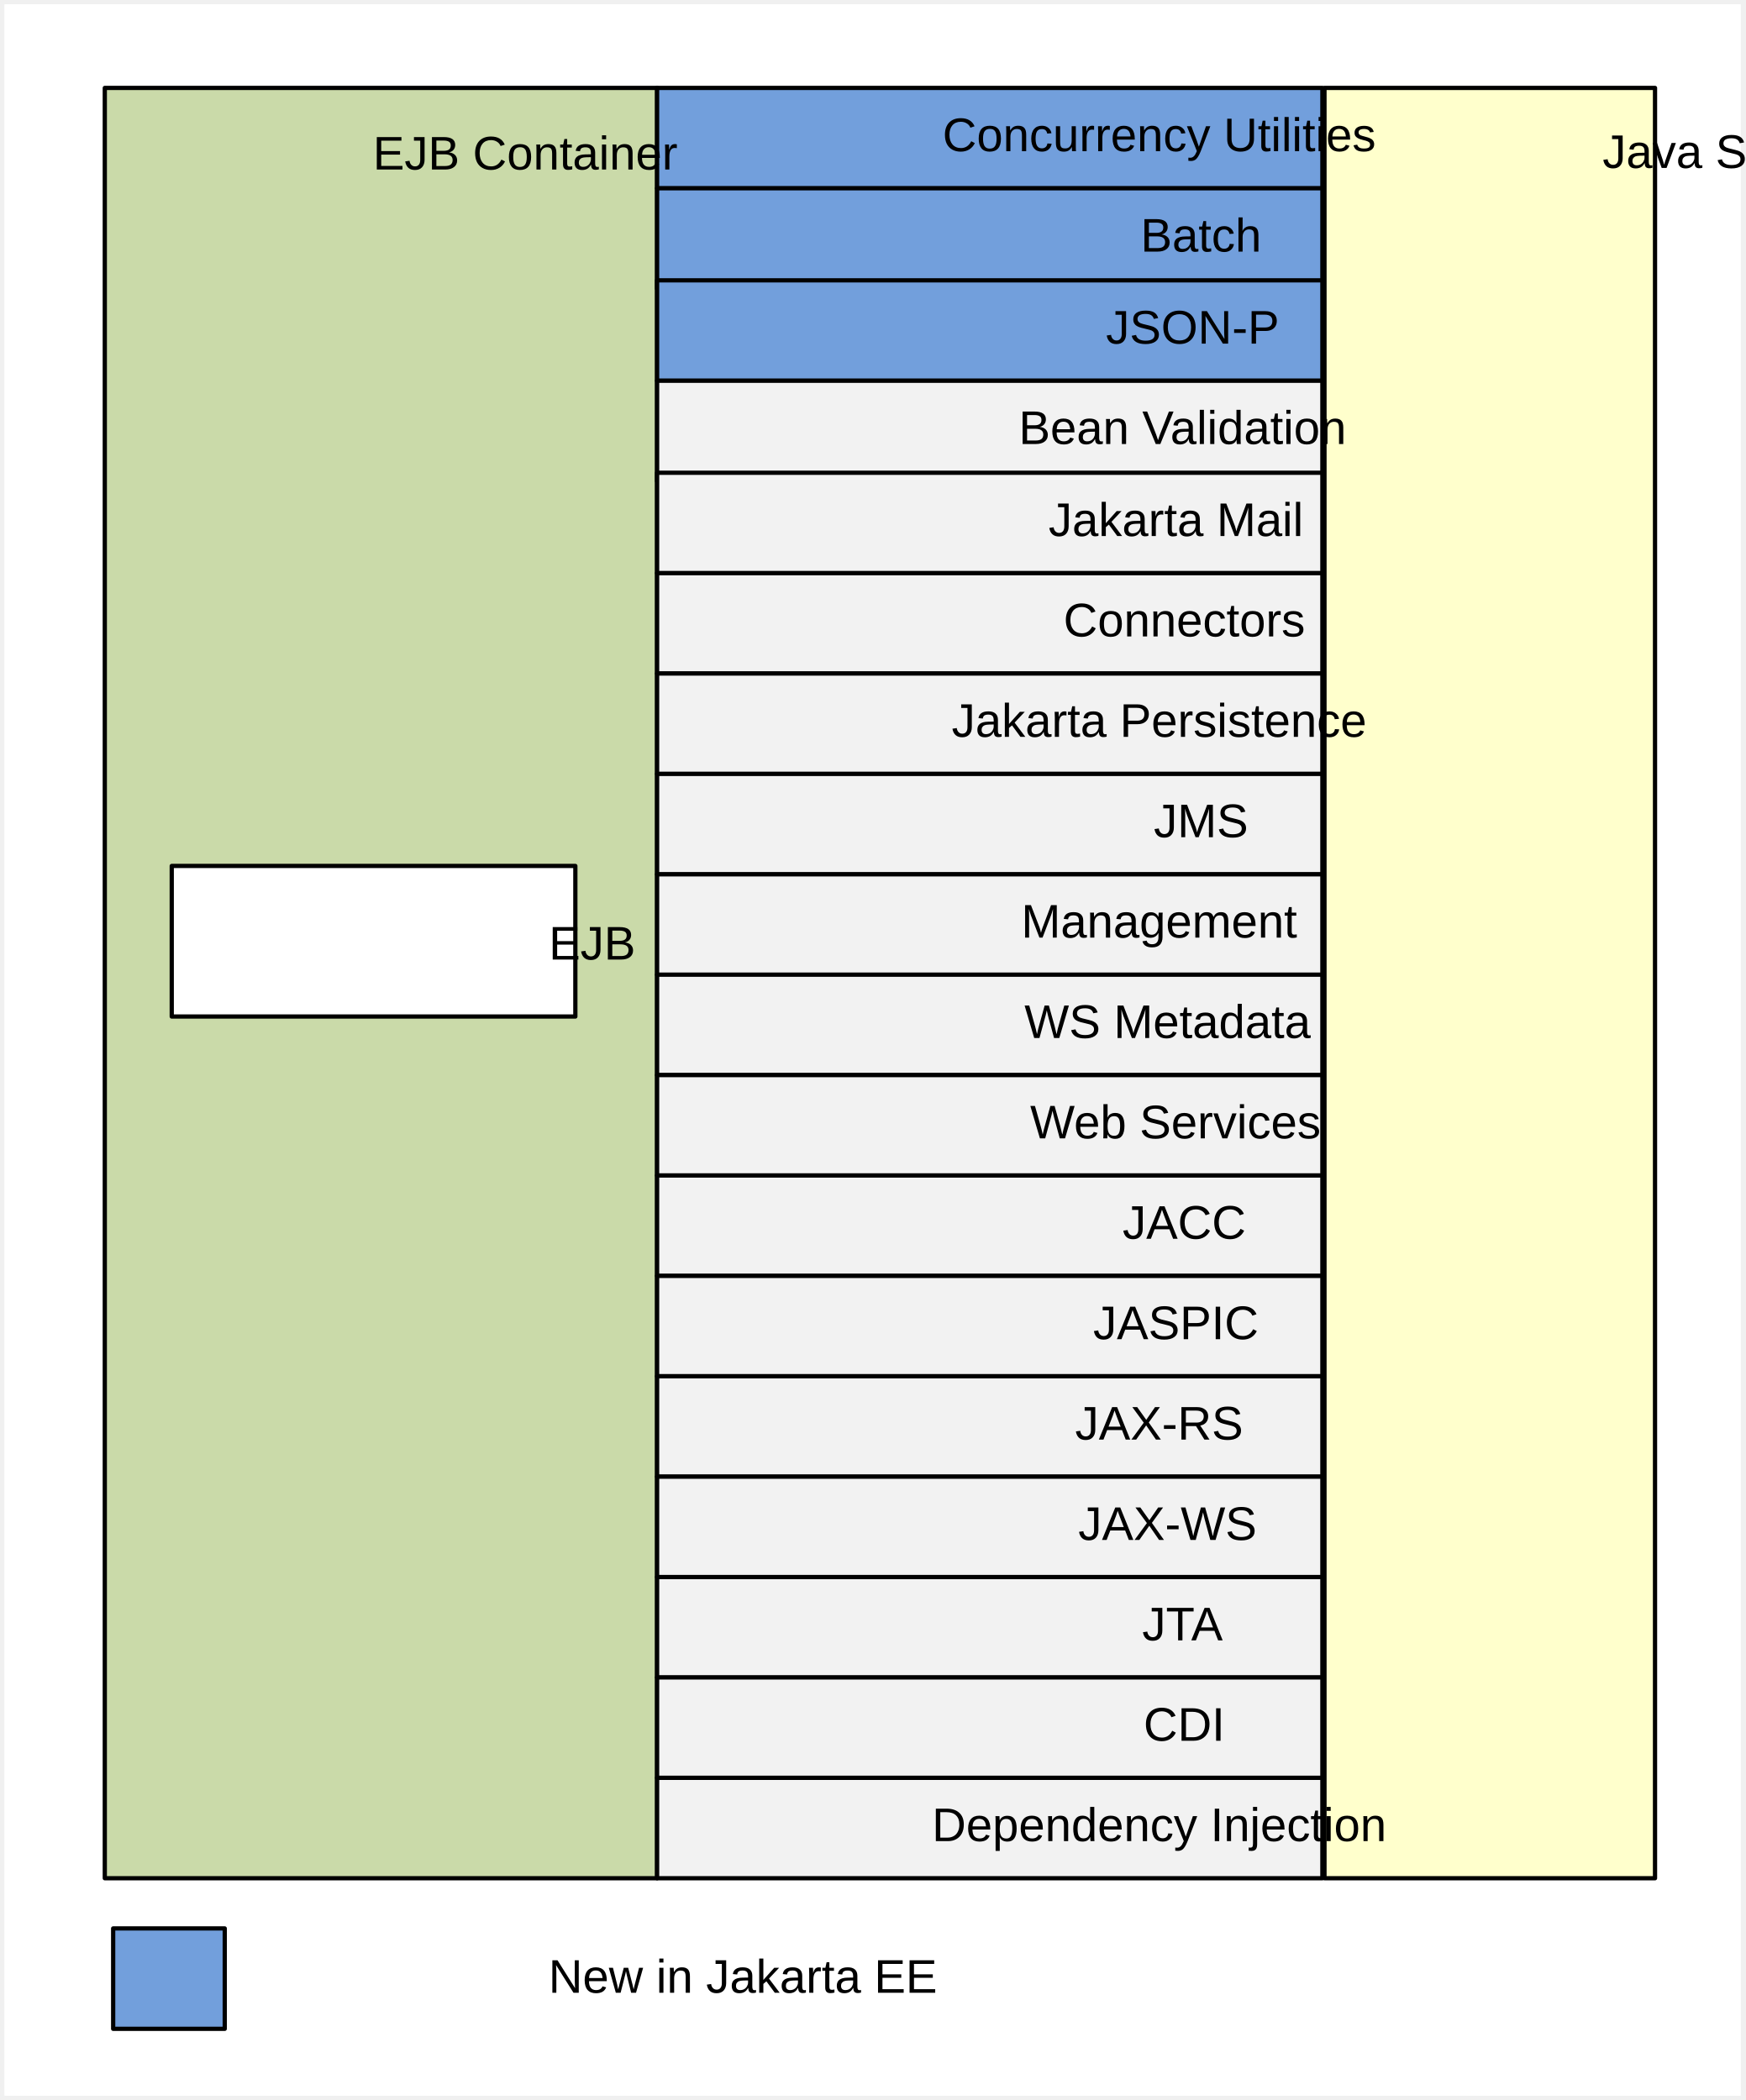
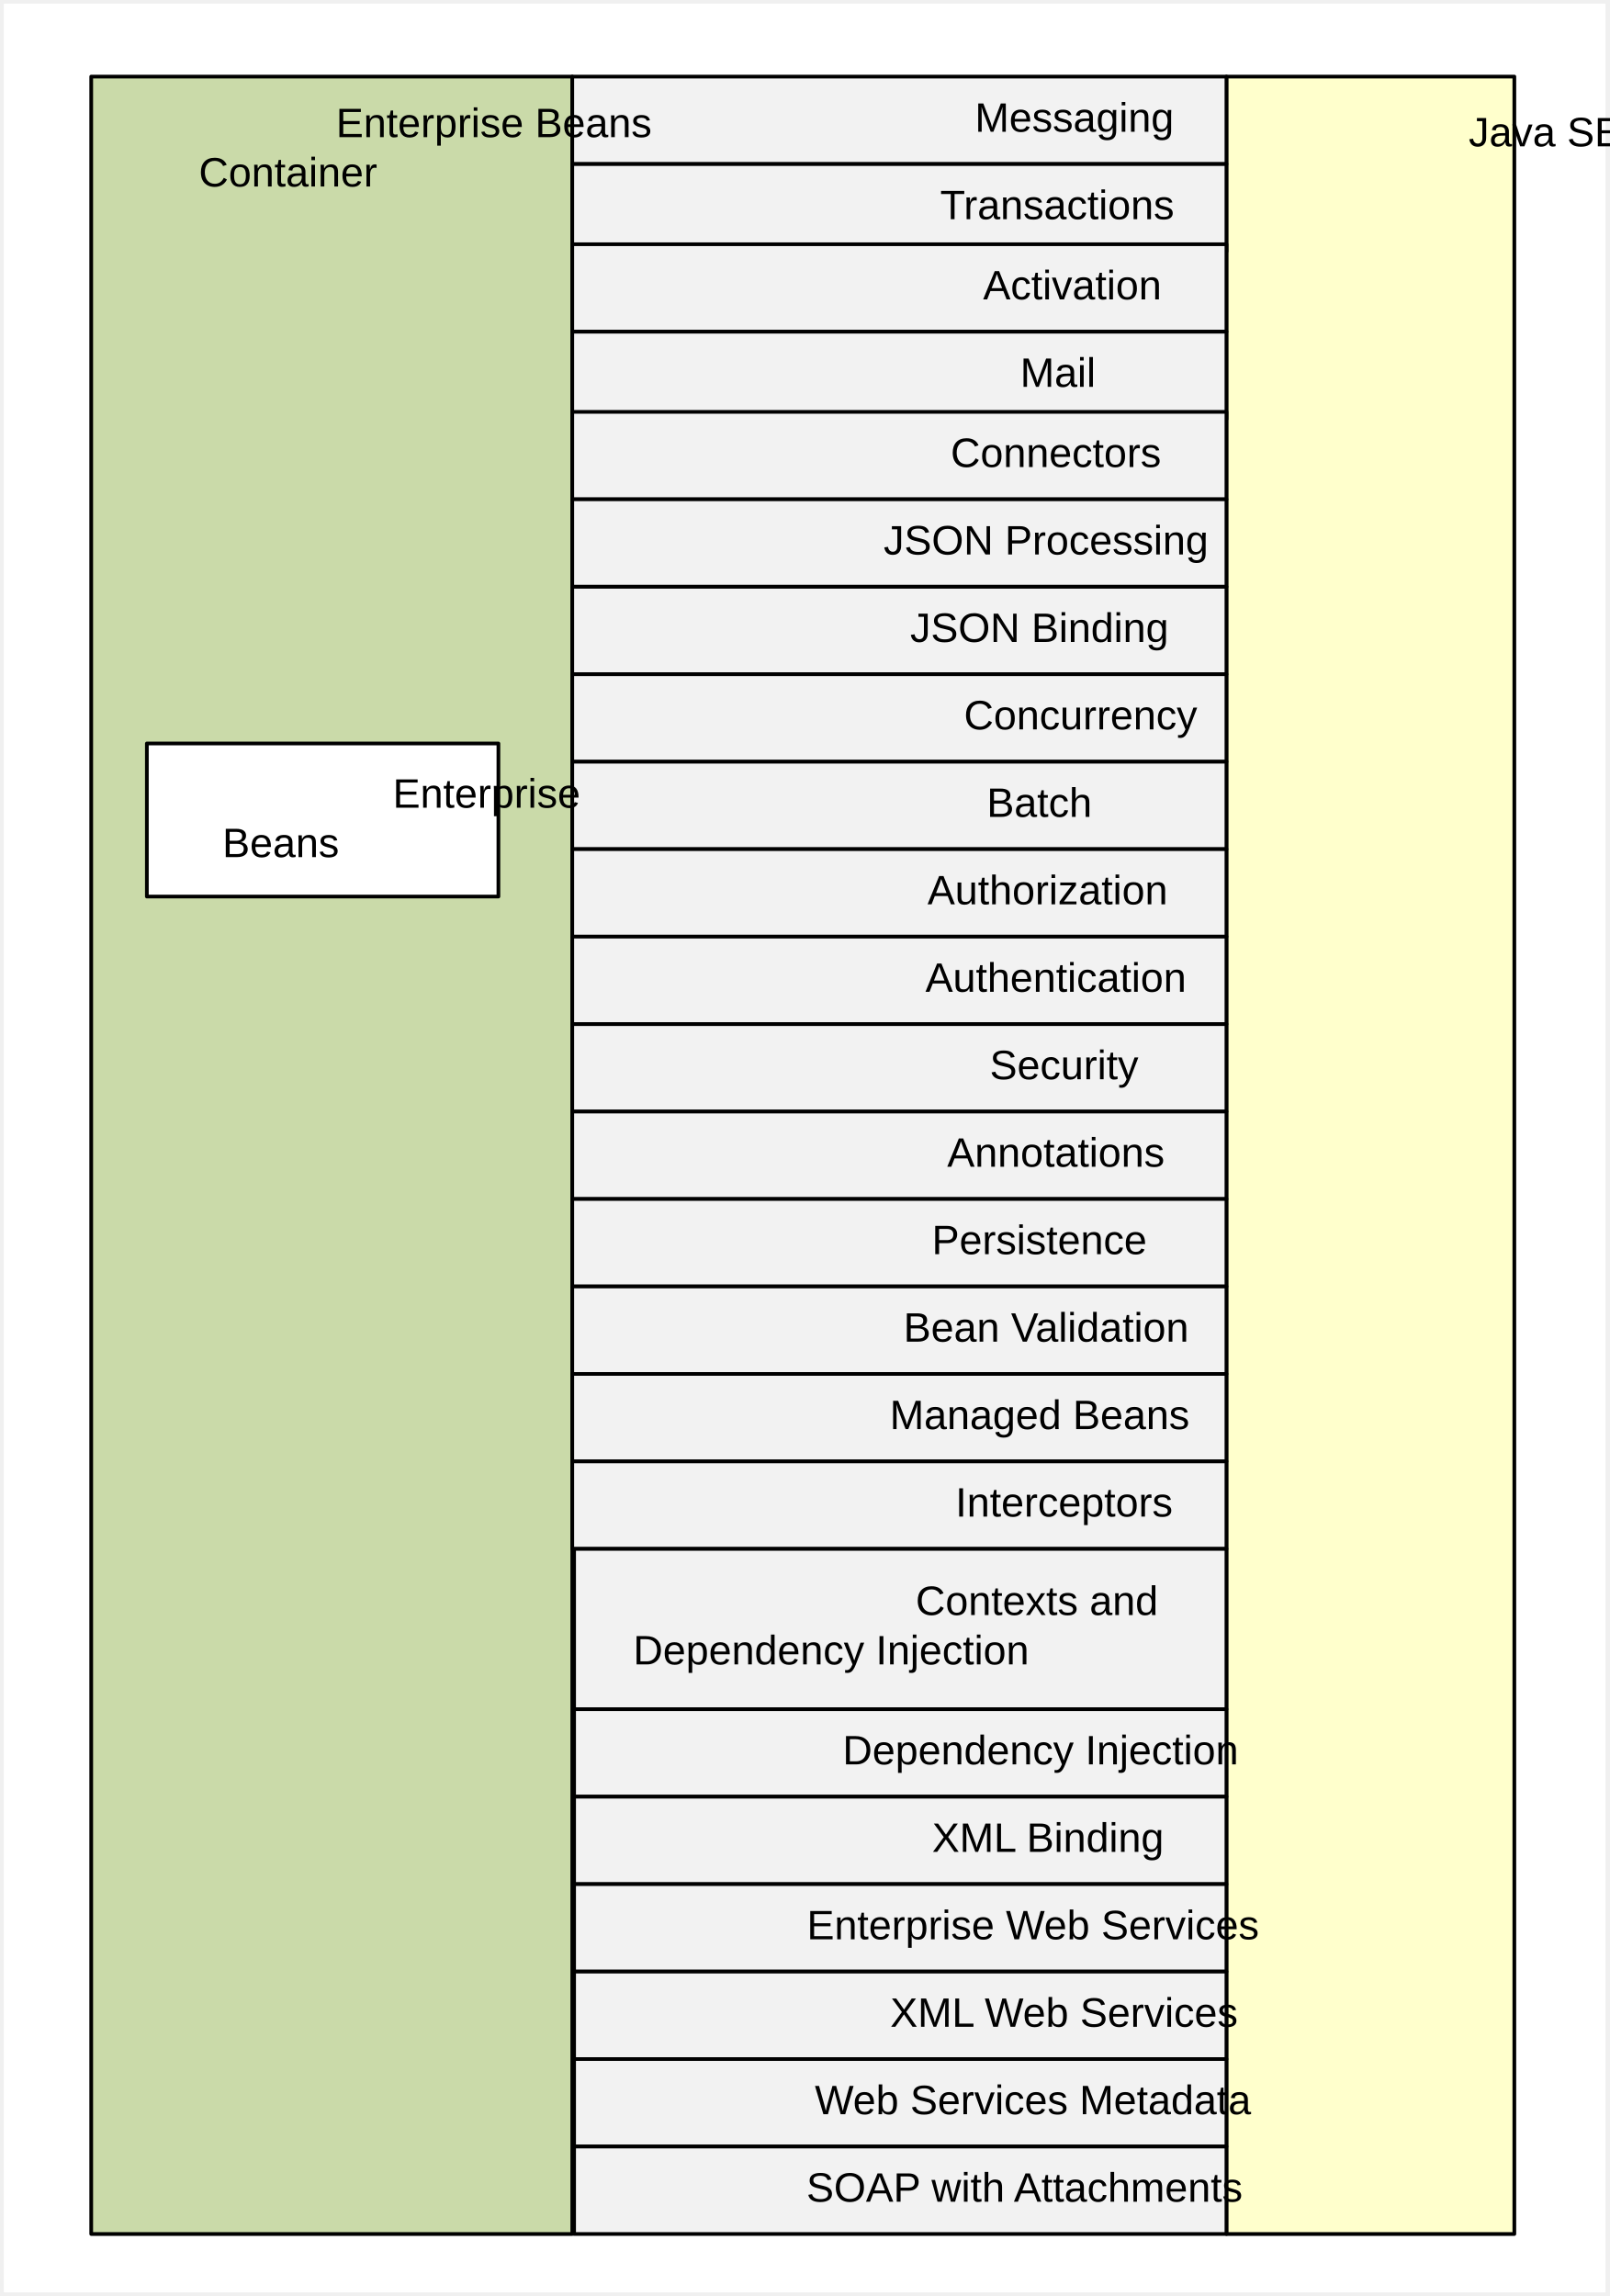
- <svg xmlns="http://www.w3.org/2000/svg" xmlns:ns1="http://schemas.microsoft.com/visio/2003/SVGExtensions/" width="4.105in" height="4.941in" viewBox="0 0 295.534 355.771" xml:space="preserve" color-interpolation-filters="sRGB" class="st9">
+ <svg xmlns="http://www.w3.org/2000/svg" xmlns:ns1="http://schemas.microsoft.com/visio/2003/SVGExtensions/" width="4.346in" height="6.201in" viewBox="0 0 312.897 446.479" xml:space="preserve" color-interpolation-filters="sRGB" class="st9">
  <ns1:documentProperties ns1:langID="1040" ns1:metric="true" ns1:viewMarkup="false">
    <ns1:userDefs>
      <ns1:ud ns1:nameU="MBSAAvail" ns1:prompt="" ns1:val="VT0(2):26" />
      <ns1:ud ns1:nameU="MBSAAddinEnabled" ns1:prompt="" ns1:val="VT0(2):26" />
      <ns1:ud ns1:nameU="MBSAAddinOutlineVisible" ns1:prompt="" ns1:val="VT0(1):26" />
    </ns1:userDefs>
  </ns1:documentProperties>
  <style type="text/css">
	
		.st1 {fill:#ffffff;stroke:none;stroke-linecap:round;stroke-linejoin:round;stroke-width:0.72}
		.st2 {fill:#ffffcc;stroke:#000000;stroke-linecap:round;stroke-linejoin:round;stroke-width:0.72}
		.st3 {fill:#cadaa9;stroke:#000000;stroke-linecap:round;stroke-linejoin:round;stroke-width:0.72}
		.st4 {fill:none;stroke:none;stroke-linecap:round;stroke-linejoin:round;stroke-width:0.72}
		.st5 {fill:#000000;font-family:Arial;font-size:0.667em}
- 		.st6 {fill:#729fdc;stroke:#000000;stroke-linecap:round;stroke-linejoin:round;stroke-width:0.72}
- 		.st7 {fill:#f2f2f2;stroke:#000000;stroke-linecap:round;stroke-linejoin:round;stroke-width:0.72}
+ 		.st6 {fill:#f2f2f2;stroke:#000000;stroke-linecap:round;stroke-linejoin:round;stroke-width:0.72}
+ 		.st7 {font-size:1em}
		.st8 {fill:#ffffff;stroke:#000000;stroke-linecap:round;stroke-linejoin:round;stroke-width:0.72}
		.st9 {fill:none;fill-rule:evenodd;font-size:12;overflow:visible;stroke-linecap:square;stroke-miterlimit:3}
	
	</style>
  <g ns1:mID="0" ns1:index="1" ns1:groupContext="foregroundPage">
    <ns1:pageProperties ns1:drawingScale="0.0393701" ns1:pageScale="0.0393701" ns1:drawingUnits="24" ns1:shadowOffsetX="8.50394" ns1:shadowOffsetY="-8.50394" />
    <g id="shape1-1" ns1:mID="1" ns1:groupContext="shape" transform="translate(0.72,-0.72)">
-       <rect x="0" y="1.44" width="294.094" height="354.331" class="st1" />
-     </g>
-     <g id="shape2-3" ns1:mID="2" ns1:groupContext="shape" transform="translate(224.303,-37.5704)">
-       <rect x="0" y="52.464" width="55.984" height="303.307" class="st2" />
-     </g>
-     <g id="shape3-5" ns1:mID="3" ns1:groupContext="shape" transform="translate(17.7279,-37.5704)">
-       <rect x="0" y="52.464" width="93.543" height="303.307" class="st3" />
-     </g>
-     <g id="shape5-7" ns1:mID="5" ns1:groupContext="shape" transform="translate(226.783,-318.555)">
-       <ns1:textBlock ns1:margins="rect(4,4,4,4)" ns1:tabSpace="42.5197" />
-       <ns1:textRect cx="19.488" cy="344.609" width="38.98" height="22.323" />
-       <rect x="0" y="333.448" width="38.976" height="22.323" class="st4" />
-       <text x="4.59" y="347.01" class="st5" ns1:langID="1040">
+       <rect x="0" y="1.44" width="311.457" height="445.039" class="st1" />
+     </g>
+     <g id="shape2-3" ns1:mID="2" ns1:groupContext="shape" transform="translate(238.476,-12.0586)">
+       <rect x="0" y="26.952" width="55.984" height="419.528" class="st2" />
+     </g>
+     <g id="shape3-5" ns1:mID="3" ns1:groupContext="shape" transform="translate(17.7279,-12.0586)">
+       <rect x="0" y="26.952" width="93.543" height="419.528" class="st3" />
+     </g>
+     <g id="shape5-7" ns1:mID="5" ns1:groupContext="shape" transform="translate(240.956,-409.263)">
+       <ns1:textBlock ns1:margins="rect(4,4,4,4)" ns1:tabSpace="42.5197" />
+       <ns1:textRect cx="19.488" cy="435.318" width="38.98" height="22.323" />
+       <rect x="0" y="424.157" width="38.976" height="22.323" class="st4" />
+       <text x="4.59" y="437.72" class="st5" ns1:langID="1040">
        <ns1:paragraph ns1:horizAlign="1" />
        <ns1:tabList />Java SE</text>
    </g>
-     <g id="shape9-10" ns1:mID="9" ns1:groupContext="shape" transform="translate(111.271,-323.87)">
-       <rect x="0" y="338.763" width="112.677" height="17.008" class="st6" />
-     </g>
-     <g id="shape10-12" ns1:mID="10" ns1:groupContext="shape" transform="translate(111.271,-324.224)">
-       <ns1:textBlock ns1:margins="rect(4,4,4,4)" ns1:tabSpace="42.5197" />
-       <ns1:textRect cx="45" cy="347.444" width="90" height="16.654" />
-       <rect x="0" y="339.117" width="90" height="16.654" class="st4" />
-       <text x="8.32" y="349.84" class="st5" ns1:langID="1040">
-         <ns1:paragraph ns1:horizAlign="1" />
-         <ns1:tabList />Concurrency Utilities</text>
-     </g>
-     <g id="shape11-15" ns1:mID="11" ns1:groupContext="shape" transform="translate(111.271,-306.862)">
-       <rect x="0" y="338.763" width="112.677" height="17.008" class="st6" />
-     </g>
-     <g id="shape12-17" ns1:mID="12" ns1:groupContext="shape" transform="translate(111.271,-307.216)">
-       <ns1:textBlock ns1:margins="rect(4,4,4,4)" ns1:tabSpace="42.5197" />
-       <ns1:textRect cx="52.087" cy="347.444" width="104.18" height="16.654" />
-       <rect x="0" y="339.117" width="104.173" height="16.654" class="st4" />
-       <text x="41.86" y="349.84" class="st5" ns1:langID="1040">
+     <g id="shape9-10" ns1:mID="9" ns1:groupContext="shape" transform="translate(111.271,-414.578)">
+       <rect x="0" y="429.471" width="127.205" height="17.008" class="st6" />
+     </g>
+     <g id="shape10-12" ns1:mID="10" ns1:groupContext="shape" transform="translate(111.271,-414.933)">
+       <ns1:textBlock ns1:margins="rect(4,4,4,4)" ns1:tabSpace="42.5197" />
+       <ns1:textRect cx="57.602" cy="438.153" width="115.21" height="16.654" />
+       <rect x="0" y="429.826" width="115.204" height="16.654" class="st4" />
+       <text x="38.26" y="440.55" class="st5" ns1:langID="1040">
+         <ns1:paragraph ns1:horizAlign="1" />
+         <ns1:tabList />Messaging</text>
+     </g>
+     <g id="shape11-15" ns1:mID="11" ns1:groupContext="shape" transform="translate(111.271,-397.57)">
+       <rect x="0" y="429.471" width="127.205" height="17.008" class="st6" />
+     </g>
+     <g id="shape12-17" ns1:mID="12" ns1:groupContext="shape" transform="translate(111.271,-397.925)">
+       <ns1:textBlock ns1:margins="rect(4,4,4,4)" ns1:tabSpace="42.5197" />
+       <ns1:textRect cx="54.402" cy="438.153" width="108.81" height="16.654" />
+       <rect x="0" y="429.826" width="108.804" height="16.654" class="st4" />
+       <text x="31.5" y="440.55" class="st5" ns1:langID="1040">
+         <ns1:paragraph ns1:horizAlign="1" />
+         <ns1:tabList />Transactions</text>
+     </g>
+     <g id="shape13-20" ns1:mID="13" ns1:groupContext="shape" transform="translate(111.271,-381.98)">
+       <rect x="0" y="429.471" width="127.205" height="17.008" class="st6" />
+     </g>
+     <g id="shape14-22" ns1:mID="14" ns1:groupContext="shape" transform="translate(111.271,-382.334)">
+       <ns1:textBlock ns1:margins="rect(4,4,4,4)" ns1:tabSpace="42.5197" />
+       <ns1:textRect cx="57.202" cy="438.153" width="114.41" height="16.654" />
+       <rect x="0" y="429.826" width="114.404" height="16.654" class="st4" />
+       <text x="39.86" y="440.55" class="st5" ns1:langID="1040">
+         <ns1:paragraph ns1:horizAlign="1" />
+         <ns1:tabList />Activation</text>
+     </g>
+     <g id="shape15-25" ns1:mID="15" ns1:groupContext="shape" transform="translate(111.271,-364.972)">
+       <rect x="0" y="429.471" width="127.205" height="17.008" class="st6" />
+     </g>
+     <g id="shape16-27" ns1:mID="16" ns1:groupContext="shape" transform="translate(111.271,-365.326)">
+       <ns1:textBlock ns1:margins="rect(4,4,4,4)" ns1:tabSpace="42.5197" />
+       <ns1:textRect cx="54.402" cy="438.153" width="108.81" height="16.654" />
+       <rect x="0" y="429.826" width="108.804" height="16.654" class="st4" />
+       <text x="47.07" y="440.55" class="st5" ns1:langID="1040">
+         <ns1:paragraph ns1:horizAlign="1" />
+         <ns1:tabList />Mail</text>
+     </g>
+     <g id="shape21-30" ns1:mID="21" ns1:groupContext="shape" transform="translate(111.271,-349.381)">
+       <rect x="0" y="429.471" width="127.205" height="17.008" class="st6" />
+     </g>
+     <g id="shape22-32" ns1:mID="22" ns1:groupContext="shape" transform="translate(111.271,-349.736)">
+       <ns1:textBlock ns1:margins="rect(4,4,4,4)" ns1:tabSpace="42.5197" />
+       <ns1:textRect cx="54.002" cy="438.153" width="108.01" height="16.654" />
+       <rect x="0" y="429.826" width="108.004" height="16.654" class="st4" />
+       <text x="33.55" y="440.55" class="st5" ns1:langID="1040">
+         <ns1:paragraph ns1:horizAlign="1" />
+         <ns1:tabList />Connectors</text>
+     </g>
+     <g id="shape25-35" ns1:mID="25" ns1:groupContext="shape" transform="translate(111.271,-332.374)">
+       <rect x="0" y="429.471" width="127.205" height="17.008" class="st6" />
+     </g>
+     <g id="shape26-37" ns1:mID="26" ns1:groupContext="shape" transform="translate(110.917,-332.728)">
+       <ns1:textBlock ns1:margins="rect(4,4,4,4)" ns1:tabSpace="42.5197" />
+       <ns1:textRect cx="52.441" cy="438.153" width="104.89" height="16.654" />
+       <rect x="0" y="429.826" width="104.882" height="16.654" class="st4" />
+       <text x="20.87" y="440.55" class="st5" ns1:langID="1040">
+         <ns1:paragraph ns1:horizAlign="1" />
+         <ns1:tabList />JSON Processing</text>
+     </g>
+     <g id="shape27-40" ns1:mID="27" ns1:groupContext="shape" transform="translate(111.271,-315.366)">
+       <rect x="0" y="429.471" width="127.205" height="17.008" class="st6" />
+     </g>
+     <g id="shape28-42" ns1:mID="28" ns1:groupContext="shape" transform="translate(111.271,-315.72)">
+       <ns1:textBlock ns1:margins="rect(4,4,4,4)" ns1:tabSpace="42.5197" />
+       <ns1:textRect cx="50.802" cy="438.153" width="101.61" height="16.654" />
+       <rect x="0" y="429.826" width="101.604" height="16.654" class="st4" />
+       <text x="25.68" y="440.55" class="st5" ns1:langID="1040">
+         <ns1:paragraph ns1:horizAlign="1" />
+         <ns1:tabList />JSON Binding</text>
+     </g>
+     <g id="shape29-45" ns1:mID="29" ns1:groupContext="shape" transform="translate(111.271,-298.358)">
+       <rect x="0" y="429.471" width="127.205" height="17.008" class="st6" />
+     </g>
+     <g id="shape30-47" ns1:mID="30" ns1:groupContext="shape" transform="translate(111.271,-298.712)">
+       <ns1:textBlock ns1:margins="rect(4,4,4,4)" ns1:tabSpace="42.5197" />
+       <ns1:textRect cx="58.802" cy="438.153" width="117.61" height="16.654" />
+       <rect x="0" y="429.826" width="117.604" height="16.654" class="st4" />
+       <text x="36.13" y="440.55" class="st5" ns1:langID="1040">
+         <ns1:paragraph ns1:horizAlign="1" />
+         <ns1:tabList />Concurrency</text>
+     </g>
+     <g id="shape31-50" ns1:mID="31" ns1:groupContext="shape" transform="translate(111.271,-281.35)">
+       <rect x="0" y="429.471" width="127.205" height="17.008" class="st6" />
+     </g>
+     <g id="shape32-52" ns1:mID="32" ns1:groupContext="shape" transform="translate(111.271,-281.704)">
+       <ns1:textBlock ns1:margins="rect(4,4,4,4)" ns1:tabSpace="42.5197" />
+       <ns1:textRect cx="50.802" cy="438.153" width="101.61" height="16.654" />
+       <rect x="0" y="429.826" width="101.604" height="16.654" class="st4" />
+       <text x="40.57" y="440.55" class="st5" ns1:langID="1040">
        <ns1:paragraph ns1:horizAlign="1" />
        <ns1:tabList />Batch</text>
    </g>
-     <g id="shape13-20" ns1:mID="13" ns1:groupContext="shape" transform="translate(111.271,-291.271)">
-       <rect x="0" y="338.763" width="112.677" height="17.008" class="st6" />
-     </g>
-     <g id="shape14-22" ns1:mID="14" ns1:groupContext="shape" transform="translate(111.271,-291.626)">
-       <ns1:textBlock ns1:margins="rect(4,4,4,4)" ns1:tabSpace="42.5197" />
-       <ns1:textRect cx="50.669" cy="347.444" width="101.34" height="16.654" />
-       <rect x="0" y="339.117" width="101.339" height="16.654" class="st4" />
-       <text x="36" y="349.84" class="st5" ns1:langID="1040">
-         <ns1:paragraph ns1:horizAlign="1" />
-         <ns1:tabList />JSON-P</text>
-     </g>
-     <g id="shape15-25" ns1:mID="15" ns1:groupContext="shape" transform="translate(111.271,-274.263)">
-       <rect x="0" y="338.763" width="112.677" height="17.008" class="st7" />
-     </g>
-     <g id="shape16-27" ns1:mID="16" ns1:groupContext="shape" transform="translate(111.271,-274.618)">
-       <ns1:textBlock ns1:margins="rect(4,4,4,4)" ns1:tabSpace="42.5197" />
-       <ns1:textRect cx="49.252" cy="347.444" width="98.51" height="16.654" />
-       <rect x="0" y="339.117" width="98.504" height="16.654" class="st4" />
-       <text x="21.23" y="349.84" class="st5" ns1:langID="1040">
+     <g id="shape33-55" ns1:mID="33" ns1:groupContext="shape" transform="translate(111.271,-264.342)">
+       <rect x="0" y="429.471" width="127.205" height="17.008" class="st6" />
+     </g>
+     <g id="shape34-57" ns1:mID="34" ns1:groupContext="shape" transform="translate(111.271,-264.696)">
+       <ns1:textBlock ns1:margins="rect(4,4,4,4)" ns1:tabSpace="42.5197" />
+       <ns1:textRect cx="52.402" cy="438.153" width="104.81" height="16.654" />
+       <rect x="0" y="429.826" width="104.804" height="16.654" class="st4" />
+       <text x="29.05" y="440.55" class="st5" ns1:langID="1040">
+         <ns1:paragraph ns1:horizAlign="1" />
+         <ns1:tabList />Authorization</text>
+     </g>
+     <g id="shape35-60" ns1:mID="35" ns1:groupContext="shape" transform="translate(111.271,-247.334)">
+       <rect x="0" y="429.471" width="127.205" height="17.008" class="st6" />
+     </g>
+     <g id="shape36-62" ns1:mID="36" ns1:groupContext="shape" transform="translate(111.271,-247.689)">
+       <ns1:textBlock ns1:margins="rect(4,4,4,4)" ns1:tabSpace="42.5197" />
+       <ns1:textRect cx="54.002" cy="438.153" width="108.01" height="16.654" />
+       <rect x="0" y="429.826" width="108.004" height="16.654" class="st4" />
+       <text x="28.65" y="440.55" class="st5" ns1:langID="1040">
+         <ns1:paragraph ns1:horizAlign="1" />
+         <ns1:tabList />Authentication</text>
+     </g>
+     <g id="shape37-65" ns1:mID="37" ns1:groupContext="shape" transform="translate(111.271,-230.326)">
+       <rect x="0" y="429.471" width="127.205" height="17.008" class="st6" />
+     </g>
+     <g id="shape38-67" ns1:mID="38" ns1:groupContext="shape" transform="translate(111.271,-230.681)">
+       <ns1:textBlock ns1:margins="rect(4,4,4,4)" ns1:tabSpace="42.5197" />
+       <ns1:textRect cx="55.602" cy="438.153" width="111.21" height="16.654" />
+       <rect x="0" y="429.826" width="111.204" height="16.654" class="st4" />
+       <text x="41.15" y="440.55" class="st5" ns1:langID="1040">
+         <ns1:paragraph ns1:horizAlign="1" />
+         <ns1:tabList />Security</text>
+     </g>
+     <g id="shape39-70" ns1:mID="39" ns1:groupContext="shape" transform="translate(111.271,-213.318)">
+       <rect x="0" y="429.471" width="127.205" height="17.008" class="st6" />
+     </g>
+     <g id="shape40-72" ns1:mID="40" ns1:groupContext="shape" transform="translate(111.271,-213.673)">
+       <ns1:textBlock ns1:margins="rect(4,4,4,4)" ns1:tabSpace="42.5197" />
+       <ns1:textRect cx="54.002" cy="438.153" width="108.01" height="16.654" />
+       <rect x="0" y="429.826" width="108.004" height="16.654" class="st4" />
+       <text x="32.88" y="440.55" class="st5" ns1:langID="1040">
+         <ns1:paragraph ns1:horizAlign="1" />
+         <ns1:tabList />Annotations</text>
+     </g>
+     <g id="shape41-75" ns1:mID="41" ns1:groupContext="shape" transform="translate(111.271,-196.311)">
+       <rect x="0" y="429.471" width="127.205" height="17.008" class="st6" />
+     </g>
+     <g id="shape42-77" ns1:mID="42" ns1:groupContext="shape" transform="translate(111.271,-196.665)">
+       <ns1:textBlock ns1:margins="rect(4,4,4,4)" ns1:tabSpace="42.5197" />
+       <ns1:textRect cx="50.802" cy="438.153" width="101.61" height="16.654" />
+       <rect x="0" y="429.826" width="101.604" height="16.654" class="st4" />
+       <text x="29.9" y="440.55" class="st5" ns1:langID="1040">
+         <ns1:paragraph ns1:horizAlign="1" />
+         <ns1:tabList />Persistence</text>
+     </g>
+     <g id="shape43-80" ns1:mID="43" ns1:groupContext="shape" transform="translate(111.271,-179.303)">
+       <rect x="0" y="429.471" width="127.205" height="17.008" class="st6" />
+     </g>
+     <g id="shape44-82" ns1:mID="44" ns1:groupContext="shape" transform="translate(111.271,-179.657)">
+       <ns1:textBlock ns1:margins="rect(4,4,4,4)" ns1:tabSpace="42.5197" />
+       <ns1:textRect cx="52.402" cy="438.153" width="104.81" height="16.654" />
+       <rect x="0" y="429.826" width="104.804" height="16.654" class="st4" />
+       <text x="24.38" y="440.55" class="st5" ns1:langID="1040">
        <ns1:paragraph ns1:horizAlign="1" />
        <ns1:tabList />Bean Validation</text>
    </g>
-     <g id="shape21-30" ns1:mID="21" ns1:groupContext="shape" transform="translate(111.271,-258.673)">
-       <rect x="0" y="338.763" width="112.677" height="17.008" class="st7" />
-     </g>
-     <g id="shape22-32" ns1:mID="22" ns1:groupContext="shape" transform="translate(111.271,-259.027)">
-       <ns1:textBlock ns1:margins="rect(4,4,4,4)" ns1:tabSpace="42.5197" />
-       <ns1:textRect cx="47.835" cy="347.444" width="95.67" height="16.654" />
-       <rect x="0" y="339.117" width="95.669" height="16.654" class="st4" />
-       <text x="26.27" y="349.84" class="st5" ns1:langID="1040">
-         <ns1:paragraph ns1:horizAlign="1" />
-         <ns1:tabList />Jakarta Mail</text>
-     </g>
-     <g id="shape25-35" ns1:mID="25" ns1:groupContext="shape" transform="translate(111.271,-241.665)">
-       <rect x="0" y="338.763" width="112.677" height="17.008" class="st7" />
-     </g>
-     <g id="shape26-37" ns1:mID="26" ns1:groupContext="shape" transform="translate(111.271,-242.019)">
-       <ns1:textBlock ns1:margins="rect(4,4,4,4)" ns1:tabSpace="42.5197" />
-       <ns1:textRect cx="49.252" cy="347.444" width="98.51" height="16.654" />
-       <rect x="0" y="339.117" width="98.504" height="16.654" class="st4" />
-       <text x="28.8" y="349.84" class="st5" ns1:langID="1040">
-         <ns1:paragraph ns1:horizAlign="1" />
-         <ns1:tabList />Connectors</text>
-     </g>
-     <g id="shape27-40" ns1:mID="27" ns1:groupContext="shape" transform="translate(111.271,-224.657)">
-       <rect x="0" y="338.763" width="112.677" height="17.008" class="st7" />
-     </g>
-     <g id="shape28-42" ns1:mID="28" ns1:groupContext="shape" transform="translate(111.271,-225.011)">
-       <ns1:textBlock ns1:margins="rect(4,4,4,4)" ns1:tabSpace="42.5197" />
-       <ns1:textRect cx="45" cy="347.444" width="90" height="16.654" />
-       <rect x="0" y="339.117" width="90" height="16.654" class="st4" />
-       <text x="9.87" y="349.84" class="st5" ns1:langID="1040">
-         <ns1:paragraph ns1:horizAlign="1" />
-         <ns1:tabList />Jakarta Persistence</text>
-     </g>
-     <g id="shape29-45" ns1:mID="29" ns1:groupContext="shape" transform="translate(111.271,-207.649)">
-       <rect x="0" y="338.763" width="112.677" height="17.008" class="st7" />
-     </g>
-     <g id="shape30-47" ns1:mID="30" ns1:groupContext="shape" transform="translate(111.271,-208.003)">
-       <ns1:textBlock ns1:margins="rect(4,4,4,4)" ns1:tabSpace="42.5197" />
-       <ns1:textRect cx="52.087" cy="347.444" width="104.18" height="16.654" />
-       <rect x="0" y="339.117" width="104.173" height="16.654" class="st4" />
-       <text x="44.09" y="349.84" class="st5" ns1:langID="1040">
-         <ns1:paragraph ns1:horizAlign="1" />
-         <ns1:tabList />JMS</text>
-     </g>
-     <g id="shape31-50" ns1:mID="31" ns1:groupContext="shape" transform="translate(111.271,-190.641)">
-       <rect x="0" y="338.763" width="112.677" height="17.008" class="st7" />
-     </g>
-     <g id="shape32-52" ns1:mID="32" ns1:groupContext="shape" transform="translate(111.271,-190.996)">
-       <ns1:textBlock ns1:margins="rect(4,4,4,4)" ns1:tabSpace="42.5197" />
-       <ns1:textRect cx="45" cy="347.444" width="90" height="16.654" />
-       <rect x="0" y="339.117" width="90" height="16.654" class="st4" />
-       <text x="21.65" y="349.84" class="st5" ns1:langID="1040">
-         <ns1:paragraph ns1:horizAlign="1" />
-         <ns1:tabList />Management</text>
-     </g>
-     <g id="shape33-55" ns1:mID="33" ns1:groupContext="shape" transform="translate(111.271,-173.633)">
-       <rect x="0" y="338.763" width="112.677" height="17.008" class="st7" />
-     </g>
-     <g id="shape34-57" ns1:mID="34" ns1:groupContext="shape" transform="translate(111.271,-173.988)">
-       <ns1:textBlock ns1:margins="rect(4,4,4,4)" ns1:tabSpace="42.5197" />
-       <ns1:textRect cx="46.417" cy="347.444" width="92.84" height="16.654" />
-       <rect x="0" y="339.117" width="92.835" height="16.654" class="st4" />
-       <text x="22.19" y="349.84" class="st5" ns1:langID="1040">
-         <ns1:paragraph ns1:horizAlign="1" />
-         <ns1:tabList />WS Metadata</text>
-     </g>
-     <g id="shape35-60" ns1:mID="35" ns1:groupContext="shape" transform="translate(111.271,-156.626)">
-       <rect x="0" y="338.763" width="112.677" height="17.008" class="st7" />
-     </g>
-     <g id="shape36-62" ns1:mID="36" ns1:groupContext="shape" transform="translate(111.271,-156.98)">
-       <ns1:textBlock ns1:margins="rect(4,4,4,4)" ns1:tabSpace="42.5197" />
-       <ns1:textRect cx="47.835" cy="347.444" width="95.67" height="16.654" />
-       <rect x="0" y="339.117" width="95.669" height="16.654" class="st4" />
-       <text x="23.16" y="349.84" class="st5" ns1:langID="1040">
-         <ns1:paragraph ns1:horizAlign="1" />
-         <ns1:tabList />Web Services</text>
-     </g>
-     <g id="shape37-65" ns1:mID="37" ns1:groupContext="shape" transform="translate(111.271,-139.618)">
-       <rect x="0" y="338.763" width="112.677" height="17.008" class="st7" />
-     </g>
-     <g id="shape38-67" ns1:mID="38" ns1:groupContext="shape" transform="translate(111.271,-139.972)">
-       <ns1:textBlock ns1:margins="rect(4,4,4,4)" ns1:tabSpace="42.5197" />
-       <ns1:textRect cx="49.252" cy="347.444" width="98.51" height="16.654" />
-       <rect x="0" y="339.117" width="98.504" height="16.654" class="st4" />
-       <text x="38.81" y="349.84" class="st5" ns1:langID="1040">
-         <ns1:paragraph ns1:horizAlign="1" />
-         <ns1:tabList />JACC</text>
-     </g>
-     <g id="shape39-70" ns1:mID="39" ns1:groupContext="shape" transform="translate(111.271,-122.61)">
-       <rect x="0" y="338.763" width="112.677" height="17.008" class="st7" />
-     </g>
-     <g id="shape40-72" ns1:mID="40" ns1:groupContext="shape" transform="translate(111.271,-122.964)">
-       <ns1:textBlock ns1:margins="rect(4,4,4,4)" ns1:tabSpace="42.5197" />
-       <ns1:textRect cx="47.835" cy="347.444" width="95.67" height="16.654" />
-       <rect x="0" y="339.117" width="95.669" height="16.654" class="st4" />
-       <text x="33.83" y="349.84" class="st5" ns1:langID="1040">
-         <ns1:paragraph ns1:horizAlign="1" />
-         <ns1:tabList />JASPIC</text>
-     </g>
-     <g id="shape41-75" ns1:mID="41" ns1:groupContext="shape" transform="translate(111.271,-105.602)">
-       <rect x="0" y="338.763" width="112.677" height="17.008" class="st7" />
-     </g>
-     <g id="shape42-77" ns1:mID="42" ns1:groupContext="shape" transform="translate(111.271,-105.956)">
-       <ns1:textBlock ns1:margins="rect(4,4,4,4)" ns1:tabSpace="42.5197" />
-       <ns1:textRect cx="45" cy="347.444" width="90" height="16.654" />
-       <rect x="0" y="339.117" width="90" height="16.654" class="st4" />
-       <text x="30.78" y="349.84" class="st5" ns1:langID="1040">
-         <ns1:paragraph ns1:horizAlign="1" />
-         <ns1:tabList />JAX-RS</text>
-     </g>
-     <g id="shape43-80" ns1:mID="43" ns1:groupContext="shape" transform="translate(111.271,-88.594)">
-       <rect x="0" y="338.763" width="112.677" height="17.008" class="st7" />
-     </g>
-     <g id="shape44-82" ns1:mID="44" ns1:groupContext="shape" transform="translate(111.271,-88.9483)">
-       <ns1:textBlock ns1:margins="rect(4,4,4,4)" ns1:tabSpace="42.5197" />
-       <ns1:textRect cx="46.417" cy="347.444" width="92.84" height="16.654" />
-       <rect x="0" y="339.117" width="92.835" height="16.654" class="st4" />
-       <text x="31.31" y="349.84" class="st5" ns1:langID="1040">
-         <ns1:paragraph ns1:horizAlign="1" />
-         <ns1:tabList />JAX-WS</text>
-     </g>
-     <g id="shape52-85" ns1:mID="52" ns1:groupContext="shape" transform="translate(19.1452,-12.0586)">
-       <rect x="0" y="338.763" width="18.898" height="17.008" class="st6" />
-     </g>
-     <g id="shape53-87" ns1:mID="53" ns1:groupContext="shape" transform="translate(41.8224,-12.2357)">
-       <ns1:textBlock ns1:margins="rect(4,4,4,4)" ns1:tabSpace="42.5197" />
-       <ns1:textRect cx="43.937" cy="347.444" width="87.88" height="16.654" />
-       <rect x="0" y="339.117" width="87.874" height="16.654" class="st4" />
-       <text x="11.03" y="349.84" class="st5" ns1:langID="1040">
-         <ns1:paragraph ns1:horizAlign="1" />
-         <ns1:tabList />New in Jakarta EE</text>
-     </g>
-     <g id="shape54-90" ns1:mID="54" ns1:groupContext="shape" transform="translate(111.271,-71.5861)">
-       <rect x="0" y="338.763" width="112.677" height="17.008" class="st7" />
-     </g>
-     <g id="shape55-92" ns1:mID="55" ns1:groupContext="shape" transform="translate(111.271,-71.9405)">
-       <ns1:textBlock ns1:margins="rect(4,4,4,4)" ns1:tabSpace="42.5197" />
-       <ns1:textRect cx="49.252" cy="347.444" width="98.51" height="16.654" />
-       <rect x="0" y="339.117" width="98.504" height="16.654" class="st4" />
-       <text x="42.14" y="349.84" class="st5" ns1:langID="1040">
-         <ns1:paragraph ns1:horizAlign="1" />
-         <ns1:tabList />JTA</text>
-     </g>
-     <g id="shape56-95" ns1:mID="56" ns1:groupContext="shape" transform="translate(111.271,-54.5783)">
-       <rect x="0" y="338.763" width="112.677" height="17.008" class="st7" />
-     </g>
-     <g id="shape57-97" ns1:mID="57" ns1:groupContext="shape" transform="translate(111.271,-54.9326)">
-       <ns1:textBlock ns1:margins="rect(4,4,4,4)" ns1:tabSpace="42.5197" />
-       <ns1:textRect cx="49.252" cy="347.444" width="98.51" height="16.654" />
-       <rect x="0" y="339.117" width="98.504" height="16.654" class="st4" />
-       <text x="42.36" y="349.84" class="st5" ns1:langID="1040">
-         <ns1:paragraph ns1:horizAlign="1" />
-         <ns1:tabList />CDI</text>
-     </g>
-     <g id="shape58-100" ns1:mID="58" ns1:groupContext="shape" transform="translate(111.271,-37.5704)">
-       <rect x="0" y="338.763" width="112.677" height="17.008" class="st7" />
-     </g>
-     <g id="shape59-102" ns1:mID="59" ns1:groupContext="shape" transform="translate(111.271,-37.9247)">
-       <ns1:textBlock ns1:margins="rect(4,4,4,4)" ns1:tabSpace="42.5197" />
-       <ns1:textRect cx="45" cy="347.444" width="90" height="16.654" />
-       <rect x="0" y="339.117" width="90" height="16.654" class="st4" />
-       <text x="6.53" y="349.84" class="st5" ns1:langID="1040">
+     <g id="shape54-85" ns1:mID="54" ns1:groupContext="shape" transform="translate(111.271,-162.295)">
+       <rect x="0" y="429.471" width="127.205" height="17.008" class="st6" />
+     </g>
+     <g id="shape55-87" ns1:mID="55" ns1:groupContext="shape" transform="translate(111.271,-162.649)">
+       <ns1:textBlock ns1:margins="rect(4,4,4,4)" ns1:tabSpace="42.5197" />
+       <ns1:textRect cx="50.846" cy="438.153" width="101.7" height="16.654" />
+       <rect x="0" y="429.826" width="101.693" height="16.654" class="st4" />
+       <text x="21.71" y="440.55" class="st5" ns1:langID="1040">
+         <ns1:paragraph ns1:horizAlign="1" />
+         <ns1:tabList />Managed Beans</text>
+     </g>
+     <g id="shape56-90" ns1:mID="56" ns1:groupContext="shape" transform="translate(111.271,-145.287)">
+       <rect x="0" y="429.471" width="127.205" height="17.008" class="st6" />
+     </g>
+     <g id="shape57-92" ns1:mID="57" ns1:groupContext="shape" transform="translate(111.271,-145.641)">
+       <ns1:textBlock ns1:margins="rect(4,4,4,4)" ns1:tabSpace="42.5197" />
+       <ns1:textRect cx="55.602" cy="438.153" width="111.21" height="16.654" />
+       <rect x="0" y="429.826" width="111.204" height="16.654" class="st4" />
+       <text x="34.48" y="440.55" class="st5" ns1:langID="1040">
+         <ns1:paragraph ns1:horizAlign="1" />
+         <ns1:tabList />Interceptors</text>
+     </g>
+     <g id="shape365-95" ns1:mID="365" ns1:groupContext="shape" transform="translate(17.7279,-406.163)">
+       <ns1:textBlock ns1:margins="rect(4,4,4,4)" ns1:tabSpace="42.5197" />
+       <ns1:textRect cx="38.268" cy="435.229" width="76.54" height="22.5" />
+       <rect x="0" y="423.979" width="76.535" height="22.5" class="st4" />
+       <text x="7.58" y="432.83" class="st5" ns1:langID="1040">
+         <ns1:paragraph ns1:horizAlign="1" />
+         <ns1:tabList />Enterprise Beans <tspan x="20.92" dy="1.2em" class="st7">Container</tspan>
+       </text>
+     </g>
+     <g id="shape421-99" ns1:mID="421" ns1:groupContext="shape" transform="translate(28.5484,-272.137)">
+       <rect x="0" y="416.716" width="68.359" height="29.764" class="st8" />
+     </g>
+     <g id="shape422-101" ns1:mID="422" ns1:groupContext="shape" transform="translate(29.0665,-272.846)">
+       <ns1:textBlock ns1:margins="rect(4,4,4,4)" ns1:tabSpace="42.5197" />
+       <ns1:textRect cx="25.512" cy="432.306" width="51.03" height="28.346" />
+       <rect x="0" y="418.133" width="51.024" height="28.346" class="st4" />
+       <text x="7.28" y="429.91" class="st5" ns1:langID="1040">
+         <ns1:paragraph ns1:horizAlign="1" />
+         <ns1:tabList />Enterprise <tspan x="14.17" dy="1.2em" class="st7">Beans</tspan>
+       </text>
+     </g>
+     <g id="shape58-105" ns1:mID="58" ns1:groupContext="shape" transform="translate(111.626,-114.106)">
+       <rect x="0" y="415.298" width="126.85" height="31.181" class="st6" />
+     </g>
+     <g id="shape59-107" ns1:mID="59" ns1:groupContext="shape" transform="translate(116.586,-114.755)">
+       <ns1:textBlock ns1:margins="rect(4,4,4,4)" ns1:tabSpace="42.5197" />
+       <ns1:textRect cx="45" cy="431.214" width="90" height="30.532" />
+       <rect x="0" y="415.948" width="90" height="30.532" class="st4" />
+       <text x="21.43" y="428.81" class="st5" ns1:langID="1040">
+         <ns1:paragraph ns1:horizAlign="1" />
+         <ns1:tabList />Contexts and <tspan x="6.53" dy="1.2em" class="st7">Dependency Injection</tspan>
+       </text>
+     </g>
+     <g id="shape60-111" ns1:mID="60" ns1:groupContext="shape" transform="translate(111.626,-97.098)">
+       <rect x="0" y="429.471" width="126.85" height="17.008" class="st6" />
+     </g>
+     <g id="shape61-113" ns1:mID="61" ns1:groupContext="shape" transform="translate(111.626,-97.4523)">
+       <ns1:textBlock ns1:margins="rect(4,4,4,4)" ns1:tabSpace="42.5197" />
+       <ns1:textRect cx="50.66" cy="438.153" width="101.33" height="16.654" />
+       <rect x="0" y="429.826" width="101.321" height="16.654" class="st4" />
+       <text x="12.19" y="440.55" class="st5" ns1:langID="1040">
        <ns1:paragraph ns1:horizAlign="1" />
        <ns1:tabList />Dependency Injection</text>
    </g>
-     <g id="shape365-105" ns1:mID="365" ns1:groupContext="shape" transform="translate(17.7279,-318.2)">
-       <ns1:textBlock ns1:margins="rect(4,4,4,4)" ns1:tabSpace="42.5197" />
-       <ns1:textRect cx="31.181" cy="344.521" width="62.37" height="22.5" />
-       <rect x="0" y="333.271" width="62.362" height="22.5" class="st4" />
-       <text x="5.39" y="346.92" class="st5" ns1:langID="1040">
-         <ns1:paragraph ns1:horizAlign="1" />
-         <ns1:tabList />EJB Container</text>
-     </g>
-     <g id="shape421-108" ns1:mID="421" ns1:groupContext="shape" transform="translate(29.0665,-183.555)">
-       <rect x="0" y="330.259" width="68.359" height="25.512" class="st8" />
-     </g>
-     <g id="shape422-110" ns1:mID="422" ns1:groupContext="shape" transform="translate(25.6708,-177.885)">
-       <ns1:textBlock ns1:margins="rect(4,4,4,4)" ns1:tabSpace="42.5197" />
-       <ns1:textRect cx="34.577" cy="338.054" width="69.16" height="35.433" />
-       <rect x="0" y="320.338" width="69.153" height="35.433" class="st4" />
-       <text x="27.24" y="340.45" class="st5" ns1:langID="1040">
-         <ns1:paragraph ns1:horizAlign="1" />
-         <ns1:tabList />EJB</text>
+     <g id="shape62-116" ns1:mID="62" ns1:groupContext="shape" transform="translate(111.626,-80.0901)">
+       <rect x="0" y="429.471" width="126.85" height="17.008" class="st6" />
+     </g>
+     <g id="shape63-118" ns1:mID="63" ns1:groupContext="shape" transform="translate(111.626,-80.4444)">
+       <ns1:textBlock ns1:margins="rect(4,4,4,4)" ns1:tabSpace="42.5197" />
+       <ns1:textRect cx="52.256" cy="438.153" width="104.52" height="16.654" />
+       <rect x="0" y="429.826" width="104.512" height="16.654" class="st4" />
+       <text x="29.58" y="440.55" class="st5" ns1:langID="1040">
+         <ns1:paragraph ns1:horizAlign="1" />
+         <ns1:tabList />XML Binding</text>
+     </g>
+     <g id="shape64-121" ns1:mID="64" ns1:groupContext="shape" transform="translate(111.626,-63.0822)">
+       <rect x="0" y="429.471" width="126.85" height="17.008" class="st6" />
+     </g>
+     <g id="shape65-123" ns1:mID="65" ns1:groupContext="shape" transform="translate(111.626,-63.4365)">
+       <ns1:textBlock ns1:margins="rect(4,4,4,4)" ns1:tabSpace="42.5197" />
+       <ns1:textRect cx="49.252" cy="438.153" width="98.51" height="16.654" />
+       <rect x="0" y="429.826" width="98.504" height="16.654" class="st4" />
+       <text x="5.24" y="440.55" class="st5" ns1:langID="1040">
+         <ns1:paragraph ns1:horizAlign="1" />
+         <ns1:tabList />Enterprise Web Services</text>
+     </g>
+     <g id="shape66-126" ns1:mID="66" ns1:groupContext="shape" transform="translate(111.626,-46.0743)">
+       <rect x="0" y="429.471" width="126.85" height="17.008" class="st6" />
+     </g>
+     <g id="shape67-128" ns1:mID="67" ns1:groupContext="shape" transform="translate(111.626,-46.4287)">
+       <ns1:textBlock ns1:margins="rect(4,4,4,4)" ns1:tabSpace="42.5197" />
+       <ns1:textRect cx="55.447" cy="438.153" width="110.9" height="16.654" />
+       <rect x="0" y="429.826" width="110.894" height="16.654" class="st4" />
+       <text x="21.44" y="440.55" class="st5" ns1:langID="1040">
+         <ns1:paragraph ns1:horizAlign="1" />
+         <ns1:tabList />XML Web Services</text>
+     </g>
+     <g id="shape68-131" ns1:mID="68" ns1:groupContext="shape" transform="translate(111.626,-29.0665)">
+       <rect x="0" y="429.471" width="126.85" height="17.008" class="st6" />
+     </g>
+     <g id="shape69-133" ns1:mID="69" ns1:groupContext="shape" transform="translate(111.626,-29.4208)">
+       <ns1:textBlock ns1:margins="rect(4,4,4,4)" ns1:tabSpace="42.5197" />
+       <ns1:textRect cx="49.252" cy="438.153" width="98.51" height="16.654" />
+       <rect x="0" y="429.826" width="98.504" height="16.654" class="st4" />
+       <text x="6.79" y="440.55" class="st5" ns1:langID="1040">
+         <ns1:paragraph ns1:horizAlign="1" />
+         <ns1:tabList />Web Services Metadata</text>
+     </g>
+     <g id="shape70-136" ns1:mID="70" ns1:groupContext="shape" transform="translate(111.626,-12.0586)">
+       <rect x="0" y="429.471" width="126.85" height="17.008" class="st6" />
+     </g>
+     <g id="shape71-138" ns1:mID="71" ns1:groupContext="shape" transform="translate(111.626,-12.4129)">
+       <ns1:textBlock ns1:margins="rect(4,4,4,4)" ns1:tabSpace="42.5197" />
+       <ns1:textRect cx="47.835" cy="438.153" width="95.67" height="16.654" />
+       <rect x="0" y="429.826" width="95.669" height="16.654" class="st4" />
+       <text x="5.15" y="440.55" class="st5" ns1:langID="1040">
+         <ns1:paragraph ns1:horizAlign="1" />
+         <ns1:tabList />SOAP with Attachments</text>
    </g>
  </g>
</svg>
